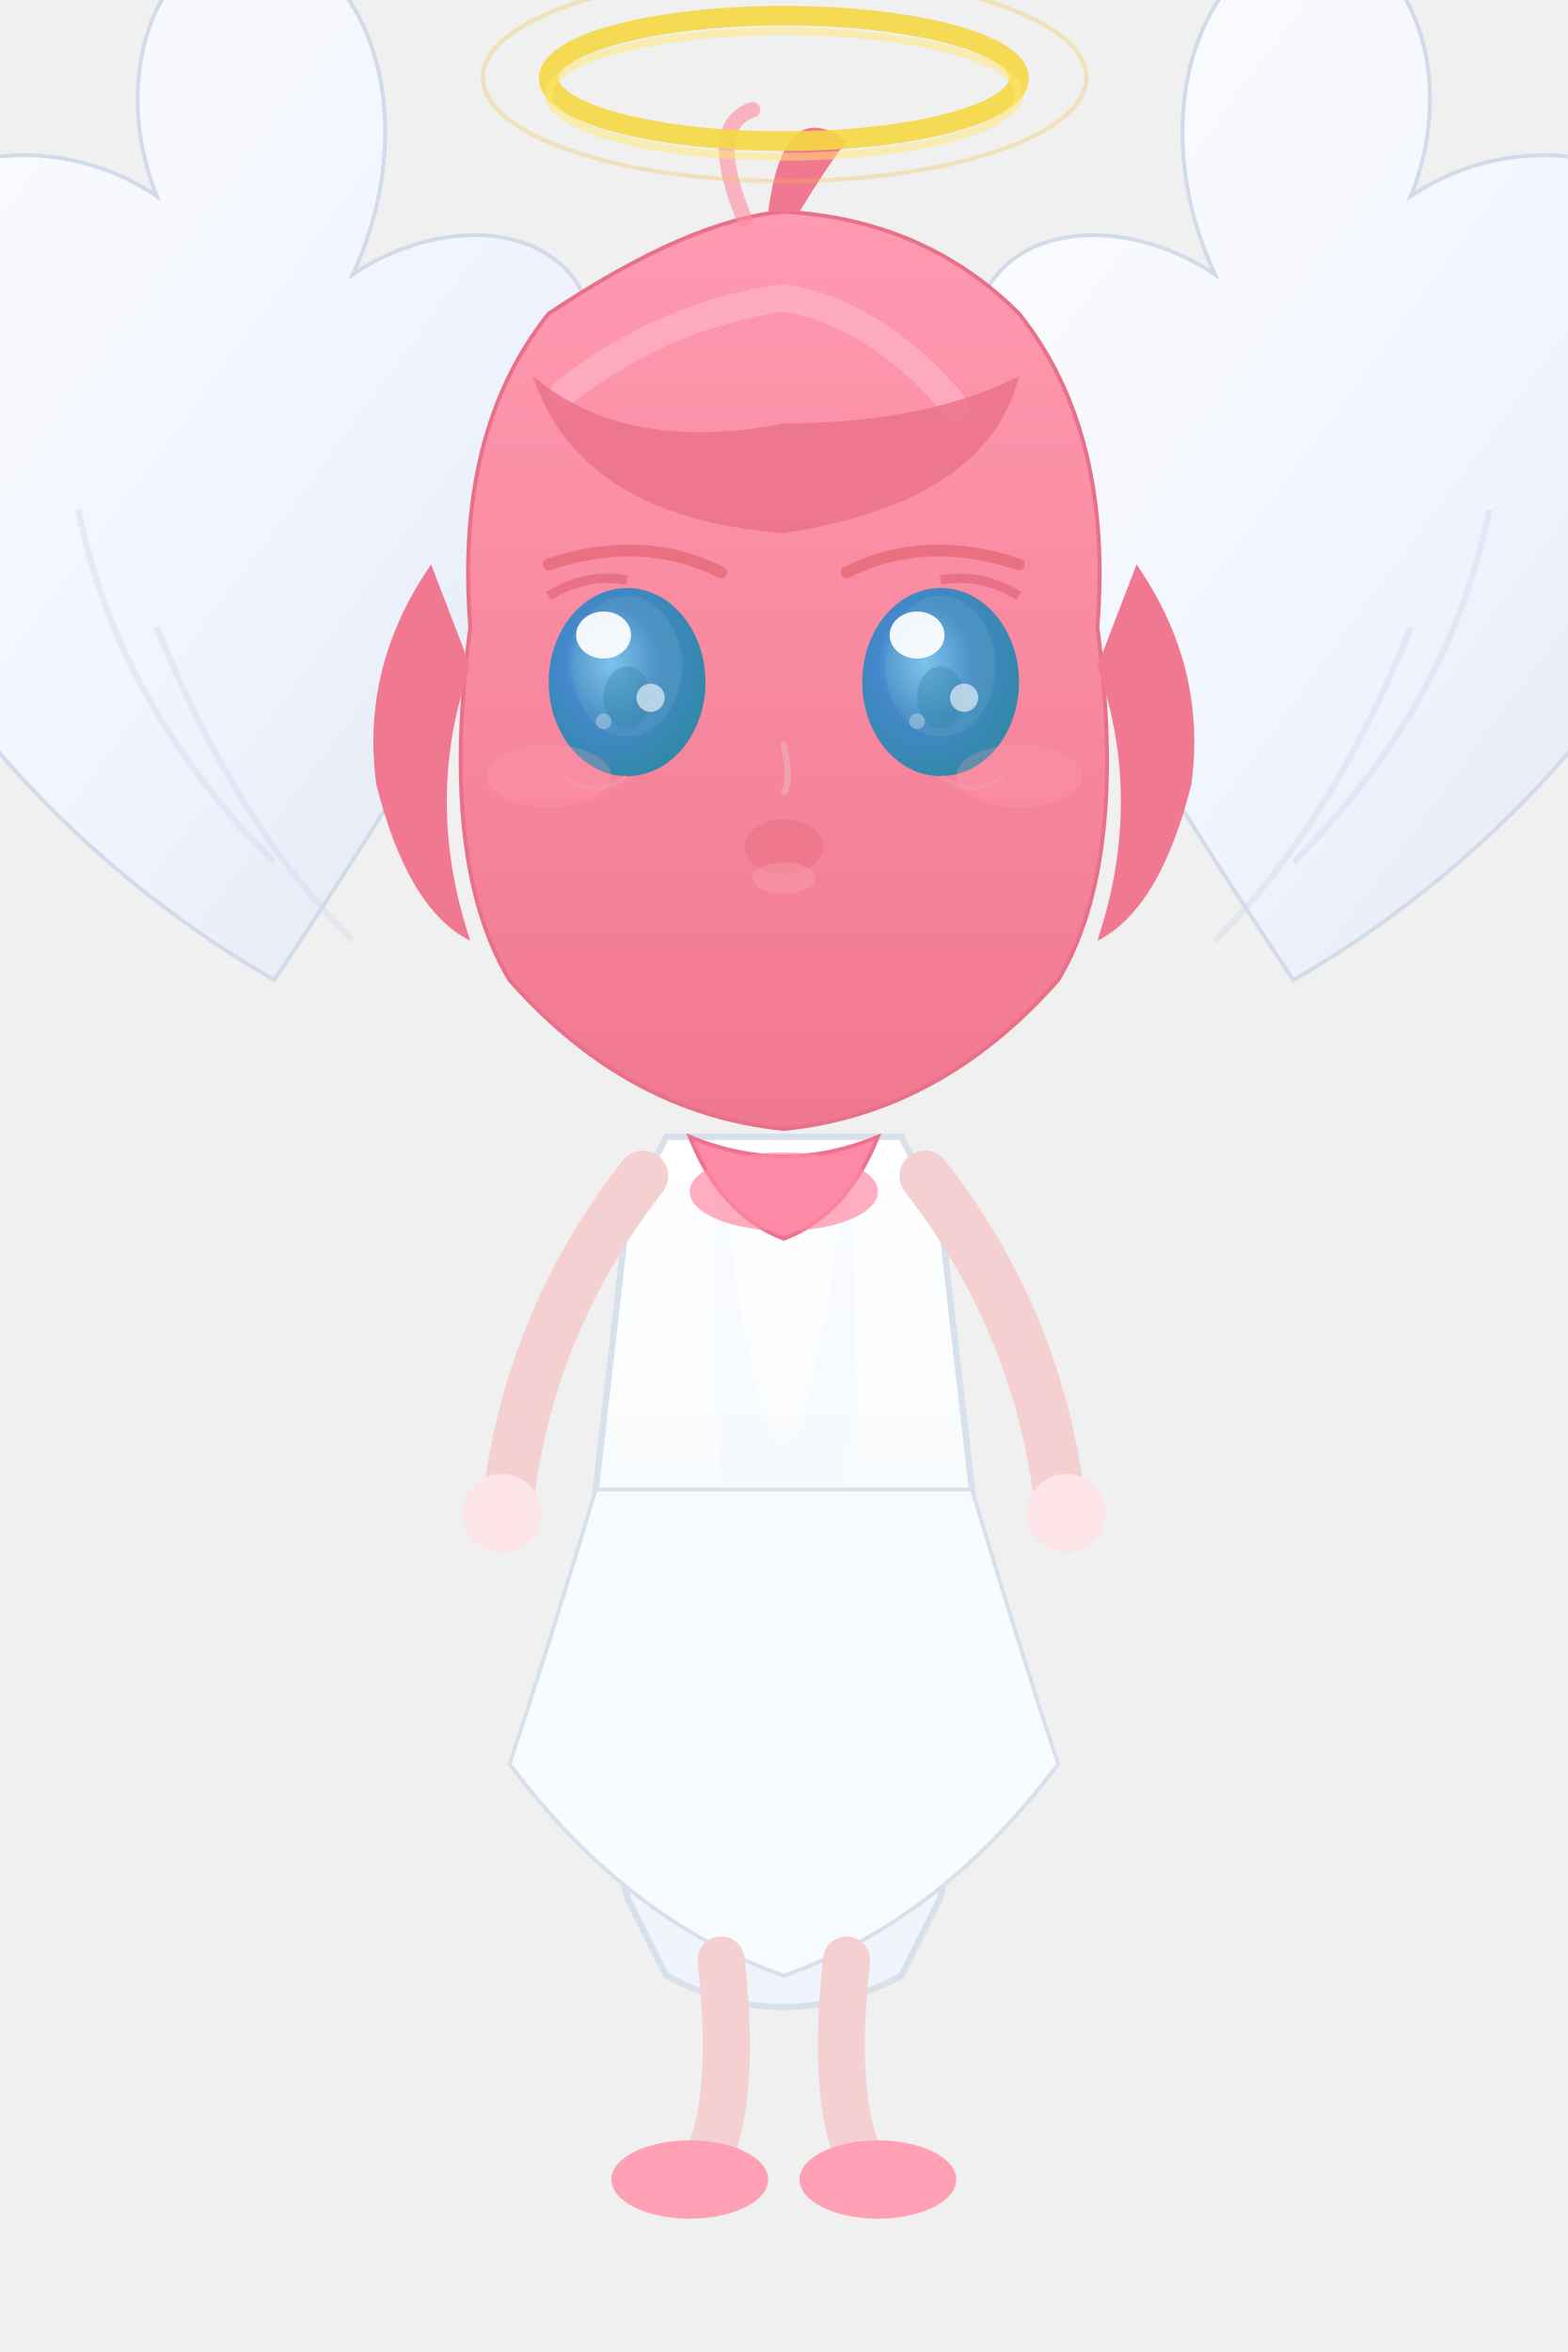
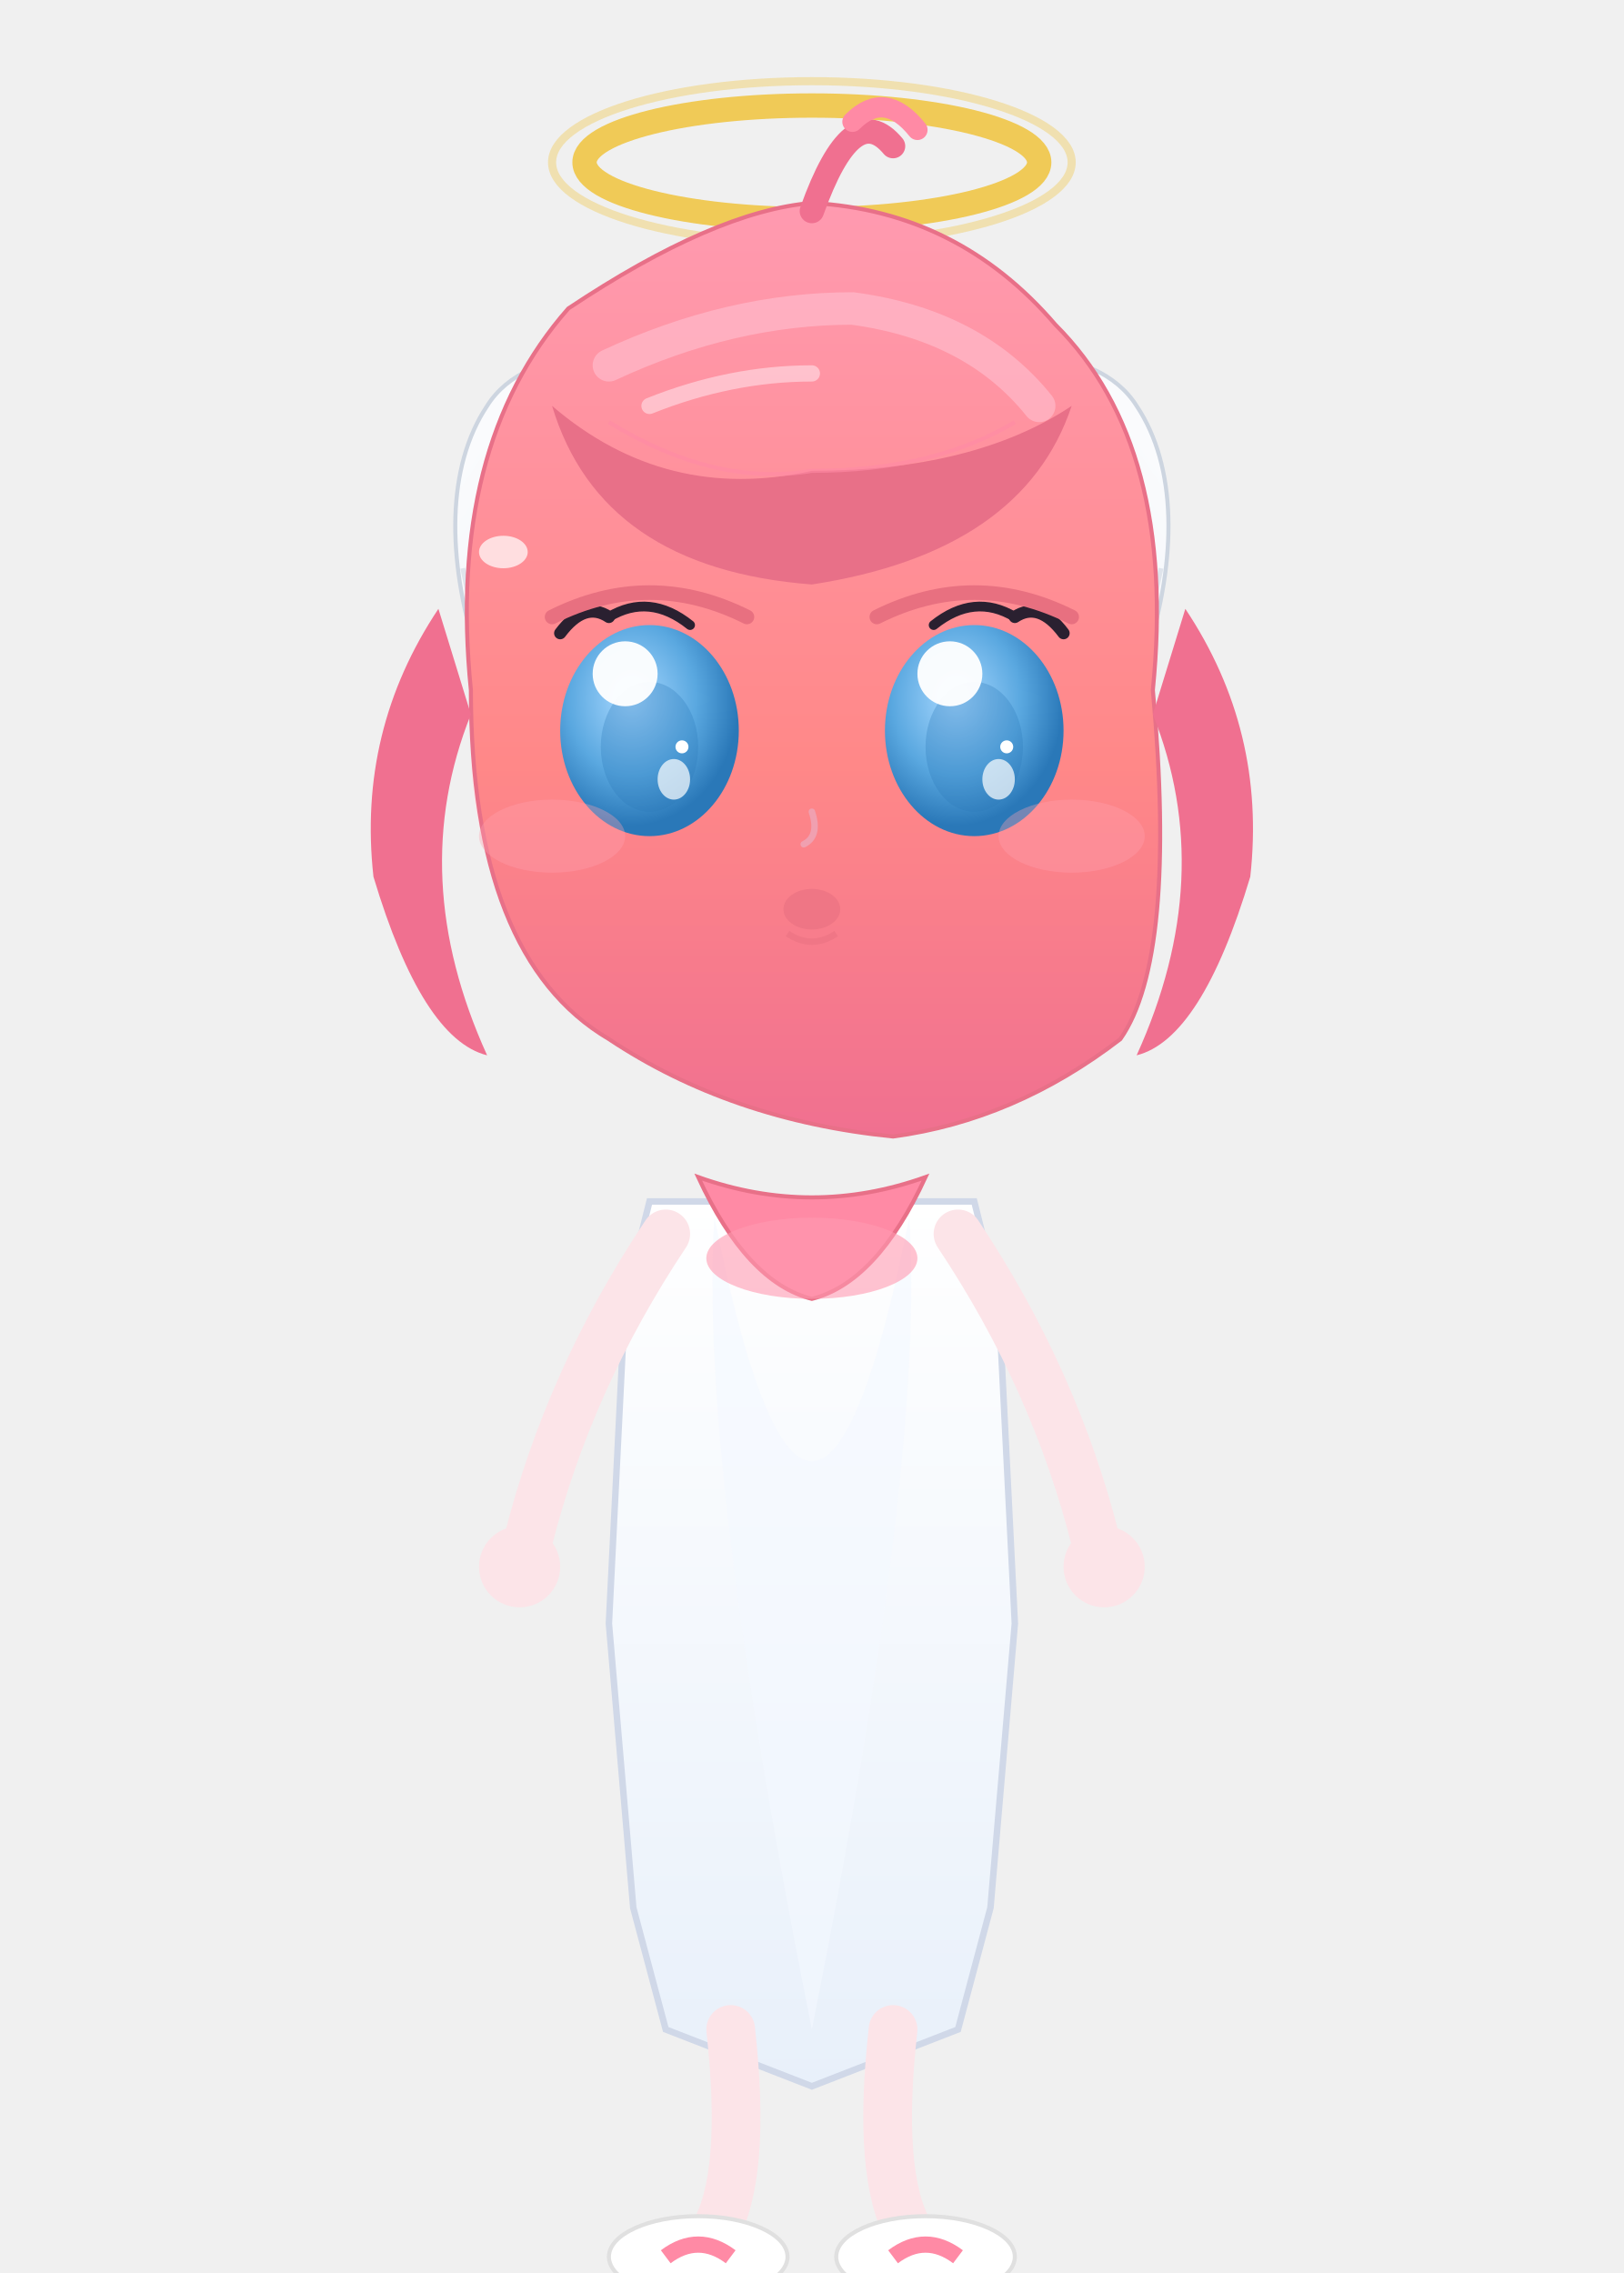
- <svg xmlns="http://www.w3.org/2000/svg" viewBox="0 0 200 300">
+ <svg xmlns="http://www.w3.org/2000/svg" viewBox="0 0 200 280">
  <defs>
    <radialGradient id="skin" cx="50%" cy="50%" r="50%">
-       <stop offset="0%" stop-color="#fff5f5" />
+       <stop offset="0%" stop-color="#fff8f8" />
      <stop offset="100%" stop-color="#fce4e8" />
    </radialGradient>
-     <linearGradient id="hairGrad" x1="0" y1="0" x2="0" y2="1">
+     <linearGradient id="hair" x1="0.5" y1="0" x2="0.5" y2="1">
      <stop offset="0%" stop-color="#ff9ab0" />
-       <stop offset="100%" stop-color="#f07890" />
+       <stop offset="60%" stop-color="#f88" />
+       <stop offset="100%" stop-color="#f07090" />
    </linearGradient>
-     <linearGradient id="wingGrad" x1="0" y1="0" x2="1" y2="1">
-       <stop offset="0%" stop-color="#ffffff" />
-       <stop offset="60%" stop-color="#f0f4ff" />
-       <stop offset="100%" stop-color="#dce4f0" />
+     <linearGradient id="wing" x1="0" y1="0" x2="1" y2="1">
+       <stop offset="0%" stop-color="#fff" />
+       <stop offset="100%" stop-color="#dde4f0" />
    </linearGradient>
-     <radialGradient id="eyeGrad" cx="40%" cy="40%" r="60%">
-       <stop offset="0%" stop-color="#8cf" />
-       <stop offset="50%" stop-color="#48c" />
-       <stop offset="100%" stop-color="#38a" />
+     <radialGradient id="eye" cx="40%" cy="35%" r="60%">
+       <stop offset="0%" stop-color="#a8d8ff" />
+       <stop offset="60%" stop-color="#5aa8e0" />
+       <stop offset="100%" stop-color="#2a78b8" />
    </radialGradient>
-     <linearGradient id="dressGrad" x1="0" y1="0" x2="0" y2="1">
+     <linearGradient id="dress" x1="0" y1="0" x2="0" y2="1">
      <stop offset="0%" stop-color="#fff" />
-       <stop offset="100%" stop-color="#eef4fa" />
+       <stop offset="100%" stop-color="#e8f0fa" />
    </linearGradient>
  </defs>
-   <g transform="translate(100,105)">
-     <path d="M-65,20 C-100,0 -130,-40 -120,-70 C-115,-85 -95,-90 -80,-80 C-88,-100 -75,-120 -60,-110 C-50,-102 -48,-85 -55,-70 C-40,-80 -20,-75 -25,-55 C-30,-35 -45,-10 -65,20Z" fill="url(#wingGrad)" stroke="#d0d8e8" stroke-width="0.5" opacity="0.92" />
-     <path d="M65,20 C100,0 130,-40 120,-70 C115,-85 95,-90 80,-80 C88,-100 75,-120 60,-110 C50,-102 48,-85 55,-70 C40,-80 20,-75 25,-55 C30,-35 45,-10 65,20Z" fill="url(#wingGrad)" stroke="#d0d8e8" stroke-width="0.5" opacity="0.92" />
-     <path d="M-65,5 Q-85,-15 -90,-40" stroke="#d0d8e8" stroke-width="0.8" fill="none" opacity="0.4" />
-     <path d="M-55,15 Q-70,0 -80,-25" stroke="#d0d8e8" stroke-width="0.8" fill="none" opacity="0.4" />
-     <path d="M65,5 Q85,-15 90,-40" stroke="#d0d8e8" stroke-width="0.8" fill="none" opacity="0.4" />
-     <path d="M55,15 Q70,0 80,-25" stroke="#d0d8e8" stroke-width="0.8" fill="none" opacity="0.4" />
+   <ellipse cx="100" cy="20" rx="28" ry="7" fill="none" stroke="#f0c850" stroke-width="3" opacity="0.95" />
+   <ellipse cx="100" cy="20" rx="32" ry="10" fill="none" stroke="#f0c850" stroke-width="1" opacity="0.4" />
+   <g id="wings">
+     <g transform="translate(75,100)">
+       <path d="M5,15 C-15,-5 -25,-35 -15,-50 C-10,-58 5,-58 10,-50 C5,-62 18,-72 25,-62 C28,-55 25,-45 20,-38 C30,-40 40,-32 35,-20 C30,-8 18,8 5,15Z" fill="url(#wing)" stroke="#cdd5e0" stroke-width="0.5" />
+       <path d="M-5,5 Q-15,-15 -18,-30" stroke="#c8d0dc" stroke-width="0.6" fill="none" opacity="0.5" />
+       <path d="M0,12 Q-10,-5 -14,-22" stroke="#c8d0dc" stroke-width="0.6" fill="none" opacity="0.5" />
+     </g>
+     <g transform="translate(125,100) scale(-1,1)">
+       <path d="M5,15 C-15,-5 -25,-35 -15,-50 C-10,-58 5,-58 10,-50 C5,-62 18,-72 25,-62 C28,-55 25,-45 20,-38 C30,-40 40,-32 35,-20 C30,-8 18,8 5,15Z" fill="url(#wing)" stroke="#cdd5e0" stroke-width="0.5" />
+       <path d="M-5,5 Q-15,-15 -18,-30" stroke="#c8d0dc" stroke-width="0.6" fill="none" opacity="0.5" />
+       <path d="M0,12 Q-10,-5 -14,-22" stroke="#c8d0dc" stroke-width="0.6" fill="none" opacity="0.5" />
+     </g>
  </g>
-   <path d="M85,145 L80,155 L76,190 Q75,220 80,242 L85,252 Q100,260 115,252 L120,242 Q125,220 124,190 L120,155 L115,145Z" fill="url(#dressGrad)" stroke="#d8e0ec" stroke-width="0.8" />
-   <path d="M92,148 Q100,220 108,148 Q112,185 100,240 Q88,185 92,148Z" fill="#f4f8ff" opacity="0.5" />
-   <path d="M76,190 Q70,210 65,225 Q80,245 100,252 Q120,245 135,225 Q130,210 124,190Z" fill="#f8fbff" stroke="#d8e0ec" stroke-width="0.5" />
-   <path d="M88,145 Q100,150 112,145 Q108,155 100,158 Q92,155 88,145Z" fill="#ff8aa5" stroke="#f07090" stroke-width="0.5" />
-   <ellipse cx="100" cy="152" rx="12" ry="5" fill="#ff8aa5" opacity="0.7" />
-   <path d="M82,150 Q68,168 65,190" stroke="#f5d0d0" stroke-width="6.5" fill="none" stroke-linecap="round" />
-   <path d="M118,150 Q132,168 135,190" stroke="#f5d0d0" stroke-width="6.5" fill="none" stroke-linecap="round" />
+   <path d="M80,148 L77,160 L75,200 L78,235 L82,250 L100,257 L118,250 L122,235 L125,200 L123,160 L120,148 Z" fill="url(#dress)" stroke="#d0d8e8" stroke-width="0.8" />
+   <path d="M88,150 Q100,210 112,150 Q114,180 100,250 Q86,180 88,150Z" fill="#f4f8ff" opacity="0.6" />
+   <path d="M86,145 Q100,150 114,145 Q108,158 100,160 Q92,158 86,145Z" fill="#ff8aa5" stroke="#e87088" stroke-width="0.5" />
+   <ellipse cx="100" cy="155" rx="13" ry="5" fill="#ff9ab0" opacity="0.6" />
+   <path d="M82,152 Q70,170 65,190" stroke="#fce4e8" stroke-width="6" fill="none" stroke-linecap="round" />
+   <path d="M118,152 Q130,170 135,190" stroke="#fce4e8" stroke-width="6" fill="none" stroke-linecap="round" />
  <circle cx="64" cy="193" r="5" fill="#fce4e8" />
  <circle cx="136" cy="193" r="5" fill="#fce4e8" />
-   <path d="M92,250 Q94,268 90,276" stroke="#f5d0d0" stroke-width="6" fill="none" stroke-linecap="round" />
-   <path d="M108,250 Q106,268 110,276" stroke="#f5d0d0" stroke-width="6" fill="none" stroke-linecap="round" />
-   <ellipse cx="88" cy="278" rx="10" ry="5" fill="#ffa0b4" />
-   <ellipse cx="112" cy="278" rx="10" ry="5" fill="#ffa0b4" />
-   <ellipse cx="100" cy="90" rx="40" ry="42" fill="url(#skin)" />
-   <path d="M60,80 Q58,55 70,40 Q88,28 100,27 Q118,28 130,40 Q142,55 140,80 Q144,110 135,125 Q120,142 100,144 Q80,142 65,125 Q56,110 60,80Z" fill="url(#hairGrad)" stroke="#e87088" stroke-width="0.5" />
-   <path d="M72,50 Q85,40 100,38 Q112,40 122,52" stroke="#ffc0d0" stroke-width="3.5" fill="none" opacity="0.5" stroke-linecap="round" />
-   <path d="M60,85 Q54,102 60,120 Q52,116 48,100 Q46,85 55,72Z" fill="#f07890" />
-   <path d="M140,85 Q146,102 140,120 Q148,116 152,100 Q154,85 145,72Z" fill="#f07890" />
-   <path d="M98,27 Q100,12 108,18 Q105,22 102,27Z" fill="#f07890" />
-   <path d="M95,28 Q90,16 96,14" stroke="#ff8aa0" stroke-width="2" fill="none" stroke-linecap="round" opacity="0.6" />
-   <path d="M68,48 Q80,58 100,54 Q118,54 130,48 Q126,64 100,68 Q74,66 68,48Z" fill="#e87088" opacity="0.8" />
-   <ellipse cx="80" cy="87" rx="10" ry="12" fill="url(#eyeGrad)" />
-   <ellipse cx="80" cy="85" rx="7" ry="9" fill="#6ab" opacity="0.3" />
-   <ellipse cx="80" cy="89" rx="3" ry="4" fill="#38a" opacity="0.4" />
-   <ellipse cx="77" cy="81" rx="3.5" ry="3" fill="white" opacity="0.92" />
-   <circle cx="83" cy="89" r="1.8" fill="white" opacity="0.6" />
-   <circle cx="77" cy="92" r="1" fill="white" opacity="0.3" />
-   <ellipse cx="120" cy="87" rx="10" ry="12" fill="url(#eyeGrad)" />
-   <ellipse cx="120" cy="85" rx="7" ry="9" fill="#6ab" opacity="0.3" />
-   <ellipse cx="120" cy="89" rx="3" ry="4" fill="#38a" opacity="0.4" />
-   <ellipse cx="117" cy="81" rx="3.5" ry="3" fill="white" opacity="0.92" />
-   <circle cx="123" cy="89" r="1.8" fill="white" opacity="0.6" />
-   <circle cx="117" cy="92" r="1" fill="white" opacity="0.3" />
-   <path d="M70,76 Q75,73 80,74" stroke="#e87088" stroke-width="1.2" fill="none" />
-   <path d="M120,74 Q125,73 130,76" stroke="#e87088" stroke-width="1.2" fill="none" />
-   <path d="M72,99 Q76,102 80,99" stroke="#f0a0b0" stroke-width="0.6" fill="none" opacity="0.4" />
-   <path d="M120,99 Q124,102 128,99" stroke="#f0a0b0" stroke-width="0.6" fill="none" opacity="0.4" />
-   <path d="M70,72 Q82,68 92,73" stroke="#e87080" stroke-width="1.5" fill="none" stroke-linecap="round" />
-   <path d="M108,73 Q118,68 130,72" stroke="#e87080" stroke-width="1.5" fill="none" stroke-linecap="round" />
-   <path d="M100,95 Q101,100 100,101" stroke="#f0a0b0" stroke-width="0.8" fill="none" stroke-linecap="round" />
-   <ellipse cx="100" cy="108" rx="5" ry="3.5" fill="#e87080" opacity="0.5" id="mouth" />
-   <ellipse cx="100" cy="112" rx="4" ry="2" fill="#ffb0c0" opacity="0.3" />
-   <ellipse cx="70" cy="99" rx="8" ry="4" fill="#ffa0b0" opacity="0.25" />
-   <ellipse cx="130" cy="99" rx="8" ry="4" fill="#ffa0b0" opacity="0.25" />
-   <ellipse cx="100" cy="10" rx="30" ry="8" fill="none" stroke="#f5d742" stroke-width="2.5" opacity="0.9" />
-   <ellipse cx="100" cy="10" rx="30" ry="8" fill="none" stroke="#ffe870" stroke-width="1" opacity="0.5" transform="translate(0,2)" />
-   <ellipse cx="100" cy="10" rx="35" ry="12" fill="none" stroke="#f0c040" stroke-width="0.5" opacity="0.3" transform="scale(1.1) translate(-9,-1)" />
+   <path d="M90,250 Q92,268 88,275" stroke="#fce4e8" stroke-width="6" fill="none" stroke-linecap="round" />
+   <path d="M110,250 Q108,268 112,275" stroke="#fce4e8" stroke-width="6" fill="none" stroke-linecap="round" />
+   <ellipse cx="86" cy="278" rx="11" ry="5" fill="#fff" stroke="#e0e0e0" stroke-width="0.5" />
+   <ellipse cx="114" cy="278" rx="11" ry="5" fill="#fff" stroke="#e0e0e0" stroke-width="0.5" />
+   <path d="M82,278 Q86,275 90,278" stroke="#ff8aa5" stroke-width="2" fill="none" />
+   <path d="M110,278 Q114,275 118,278" stroke="#ff8aa5" stroke-width="2" fill="none" />
+   <ellipse cx="100" cy="92" rx="42" ry="44" fill="url(#skin)" />
+   <path d="M58,85 Q55,55 70,38 Q88,26 100,25 Q118,26 130,40 Q145,55 142,85 Q145,118 138,128 Q125,138 110,140 Q90,138 75,128 Q58,118 58,85Z" fill="url(#hair)" stroke="#e87088" stroke-width="0.5" />
+   <path d="M75,45 Q90,38 105,38 Q120,40 128,50" stroke="#ffc0d0" stroke-width="4" fill="none" opacity="0.6" stroke-linecap="round" />
+   <path d="M80,50 Q90,46 100,46" stroke="#ffe0e8" stroke-width="2" fill="none" opacity="0.6" stroke-linecap="round" />
+   <path d="M58,88 Q50,108 60,130 Q52,128 46,108 Q44,90 54,75Z" fill="#f07090" />
+   <path d="M142,88 Q150,108 140,130 Q148,128 154,108 Q156,90 146,75Z" fill="#f07090" />
+   <path d="M68,50 Q82,62 100,58 Q120,58 132,50 Q126,68 100,72 Q74,70 68,50Z" fill="#e87088" />
+   <path d="M75,52 Q88,60 100,58 Q115,58 125,52" stroke="#ff8aa5" stroke-width="0.5" fill="none" opacity="0.6" />
+   <path d="M100,26 Q105,12 110,18" stroke="#f07090" stroke-width="3" fill="none" stroke-linecap="round" />
+   <path d="M105,15 Q109,11 113,16" stroke="#ff8aa5" stroke-width="2.5" fill="none" stroke-linecap="round" />
+   <ellipse cx="62" cy="68" rx="3" ry="2" fill="#fff" opacity="0.7" />
+   <g>
+     <ellipse cx="80" cy="90" rx="11" ry="13" fill="url(#eye)" />
+     <ellipse cx="80" cy="92" rx="6" ry="8" fill="#2a78b8" opacity="0.3" />
+     <ellipse cx="77" cy="83" rx="4" ry="4" fill="white" opacity="0.95" />
+     <ellipse cx="83" cy="96" rx="2" ry="2.5" fill="white" opacity="0.7" />
+     <circle cx="84" cy="92" r="0.8" fill="white" />
+   </g>
+   <g>
+     <ellipse cx="120" cy="90" rx="11" ry="13" fill="url(#eye)" />
+     <ellipse cx="120" cy="92" rx="6" ry="8" fill="#2a78b8" opacity="0.3" />
+     <ellipse cx="117" cy="83" rx="4" ry="4" fill="white" opacity="0.95" />
+     <ellipse cx="123" cy="96" rx="2" ry="2.5" fill="white" opacity="0.7" />
+     <circle cx="124" cy="92" r="0.8" fill="white" />
+   </g>
+   <path d="M69,78 Q72,74 75,76" stroke="#2a2030" stroke-width="1.5" fill="none" stroke-linecap="round" />
+   <path d="M75,76 Q80,73 85,77" stroke="#2a2030" stroke-width="1.2" fill="none" stroke-linecap="round" />
+   <path d="M115,77 Q120,73 125,76" stroke="#2a2030" stroke-width="1.2" fill="none" stroke-linecap="round" />
+   <path d="M125,76 Q128,74 131,78" stroke="#2a2030" stroke-width="1.5" fill="none" stroke-linecap="round" />
+   <path d="M68,76 Q80,70 92,76" stroke="#e87080" stroke-width="1.8" fill="none" stroke-linecap="round" />
+   <path d="M108,76 Q120,70 132,76" stroke="#e87080" stroke-width="1.8" fill="none" stroke-linecap="round" />
+   <path d="M100,100 Q101,103 99,104" stroke="#f0a0b0" stroke-width="0.8" fill="none" stroke-linecap="round" />
+   <ellipse cx="100" cy="112" rx="3.5" ry="2.5" fill="#e87080" opacity="0.6" id="mouth" />
+   <path d="M97,115 Q100,117 103,115" stroke="#e87080" stroke-width="0.8" fill="none" opacity="0.5" />
+   <ellipse cx="68" cy="103" rx="9" ry="4.5" fill="#ffa0b0" opacity="0.35" />
+   <ellipse cx="132" cy="103" rx="9" ry="4.5" fill="#ffa0b0" opacity="0.35" />
</svg>
